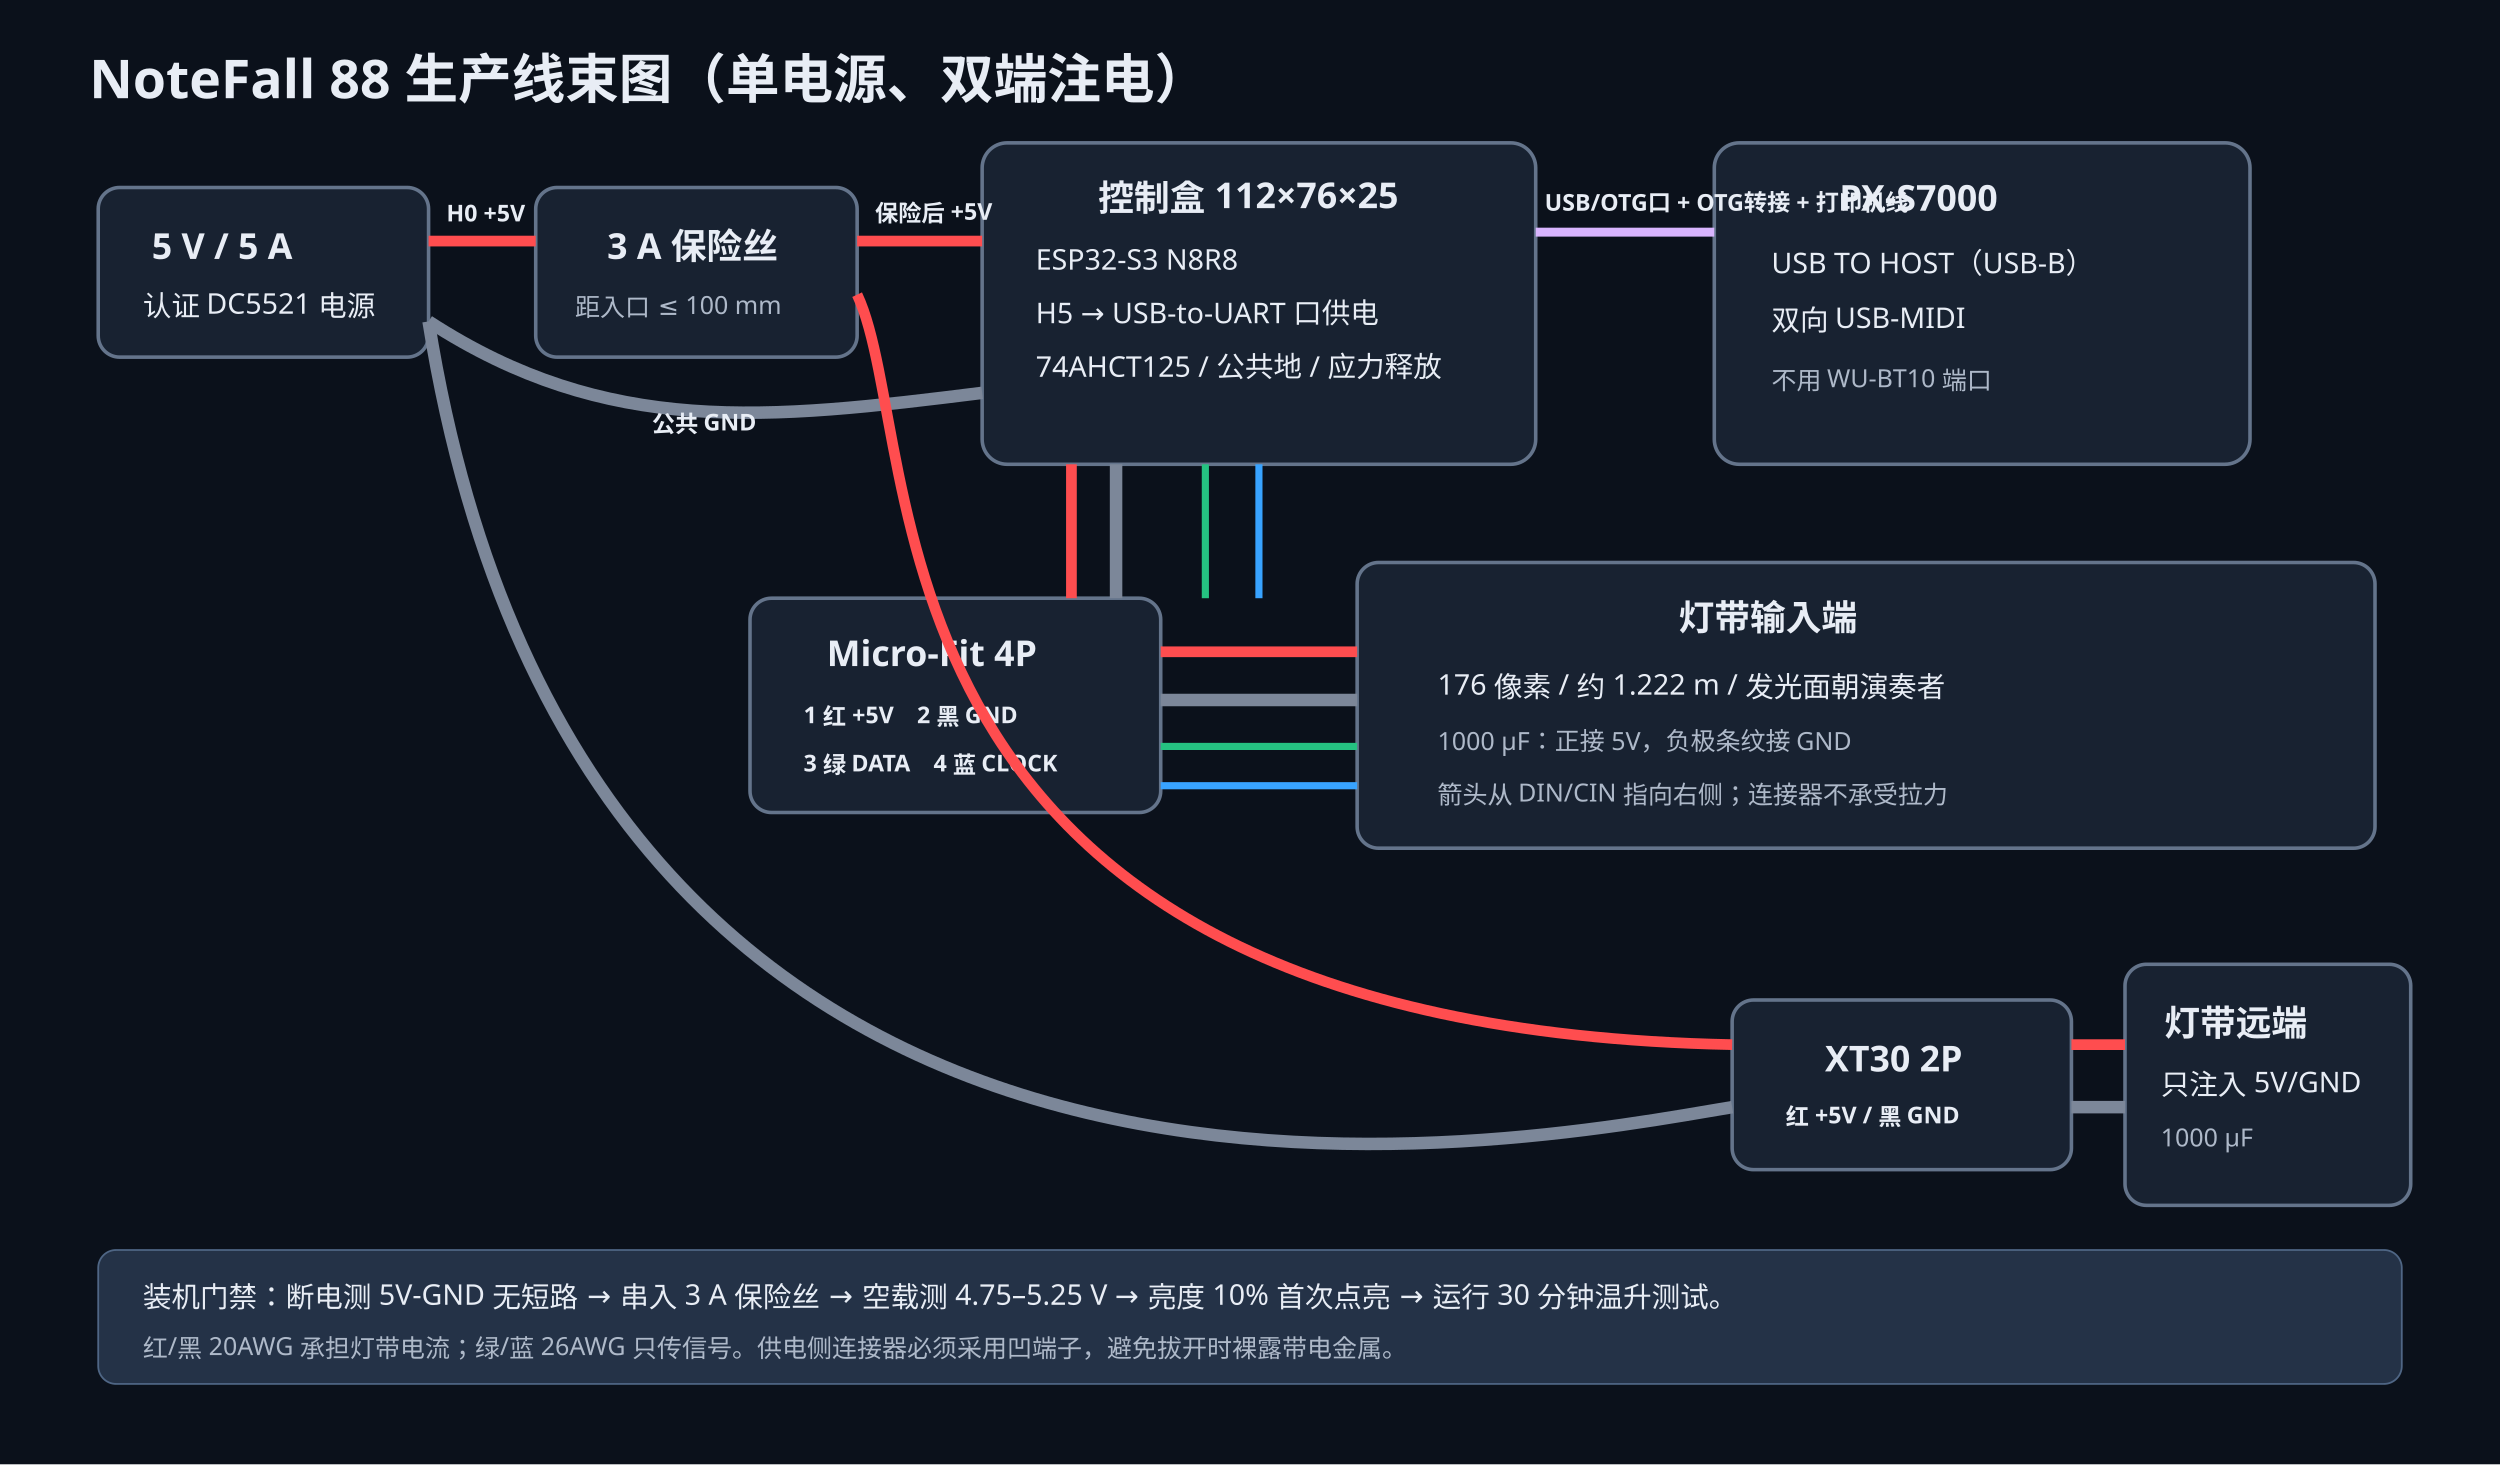
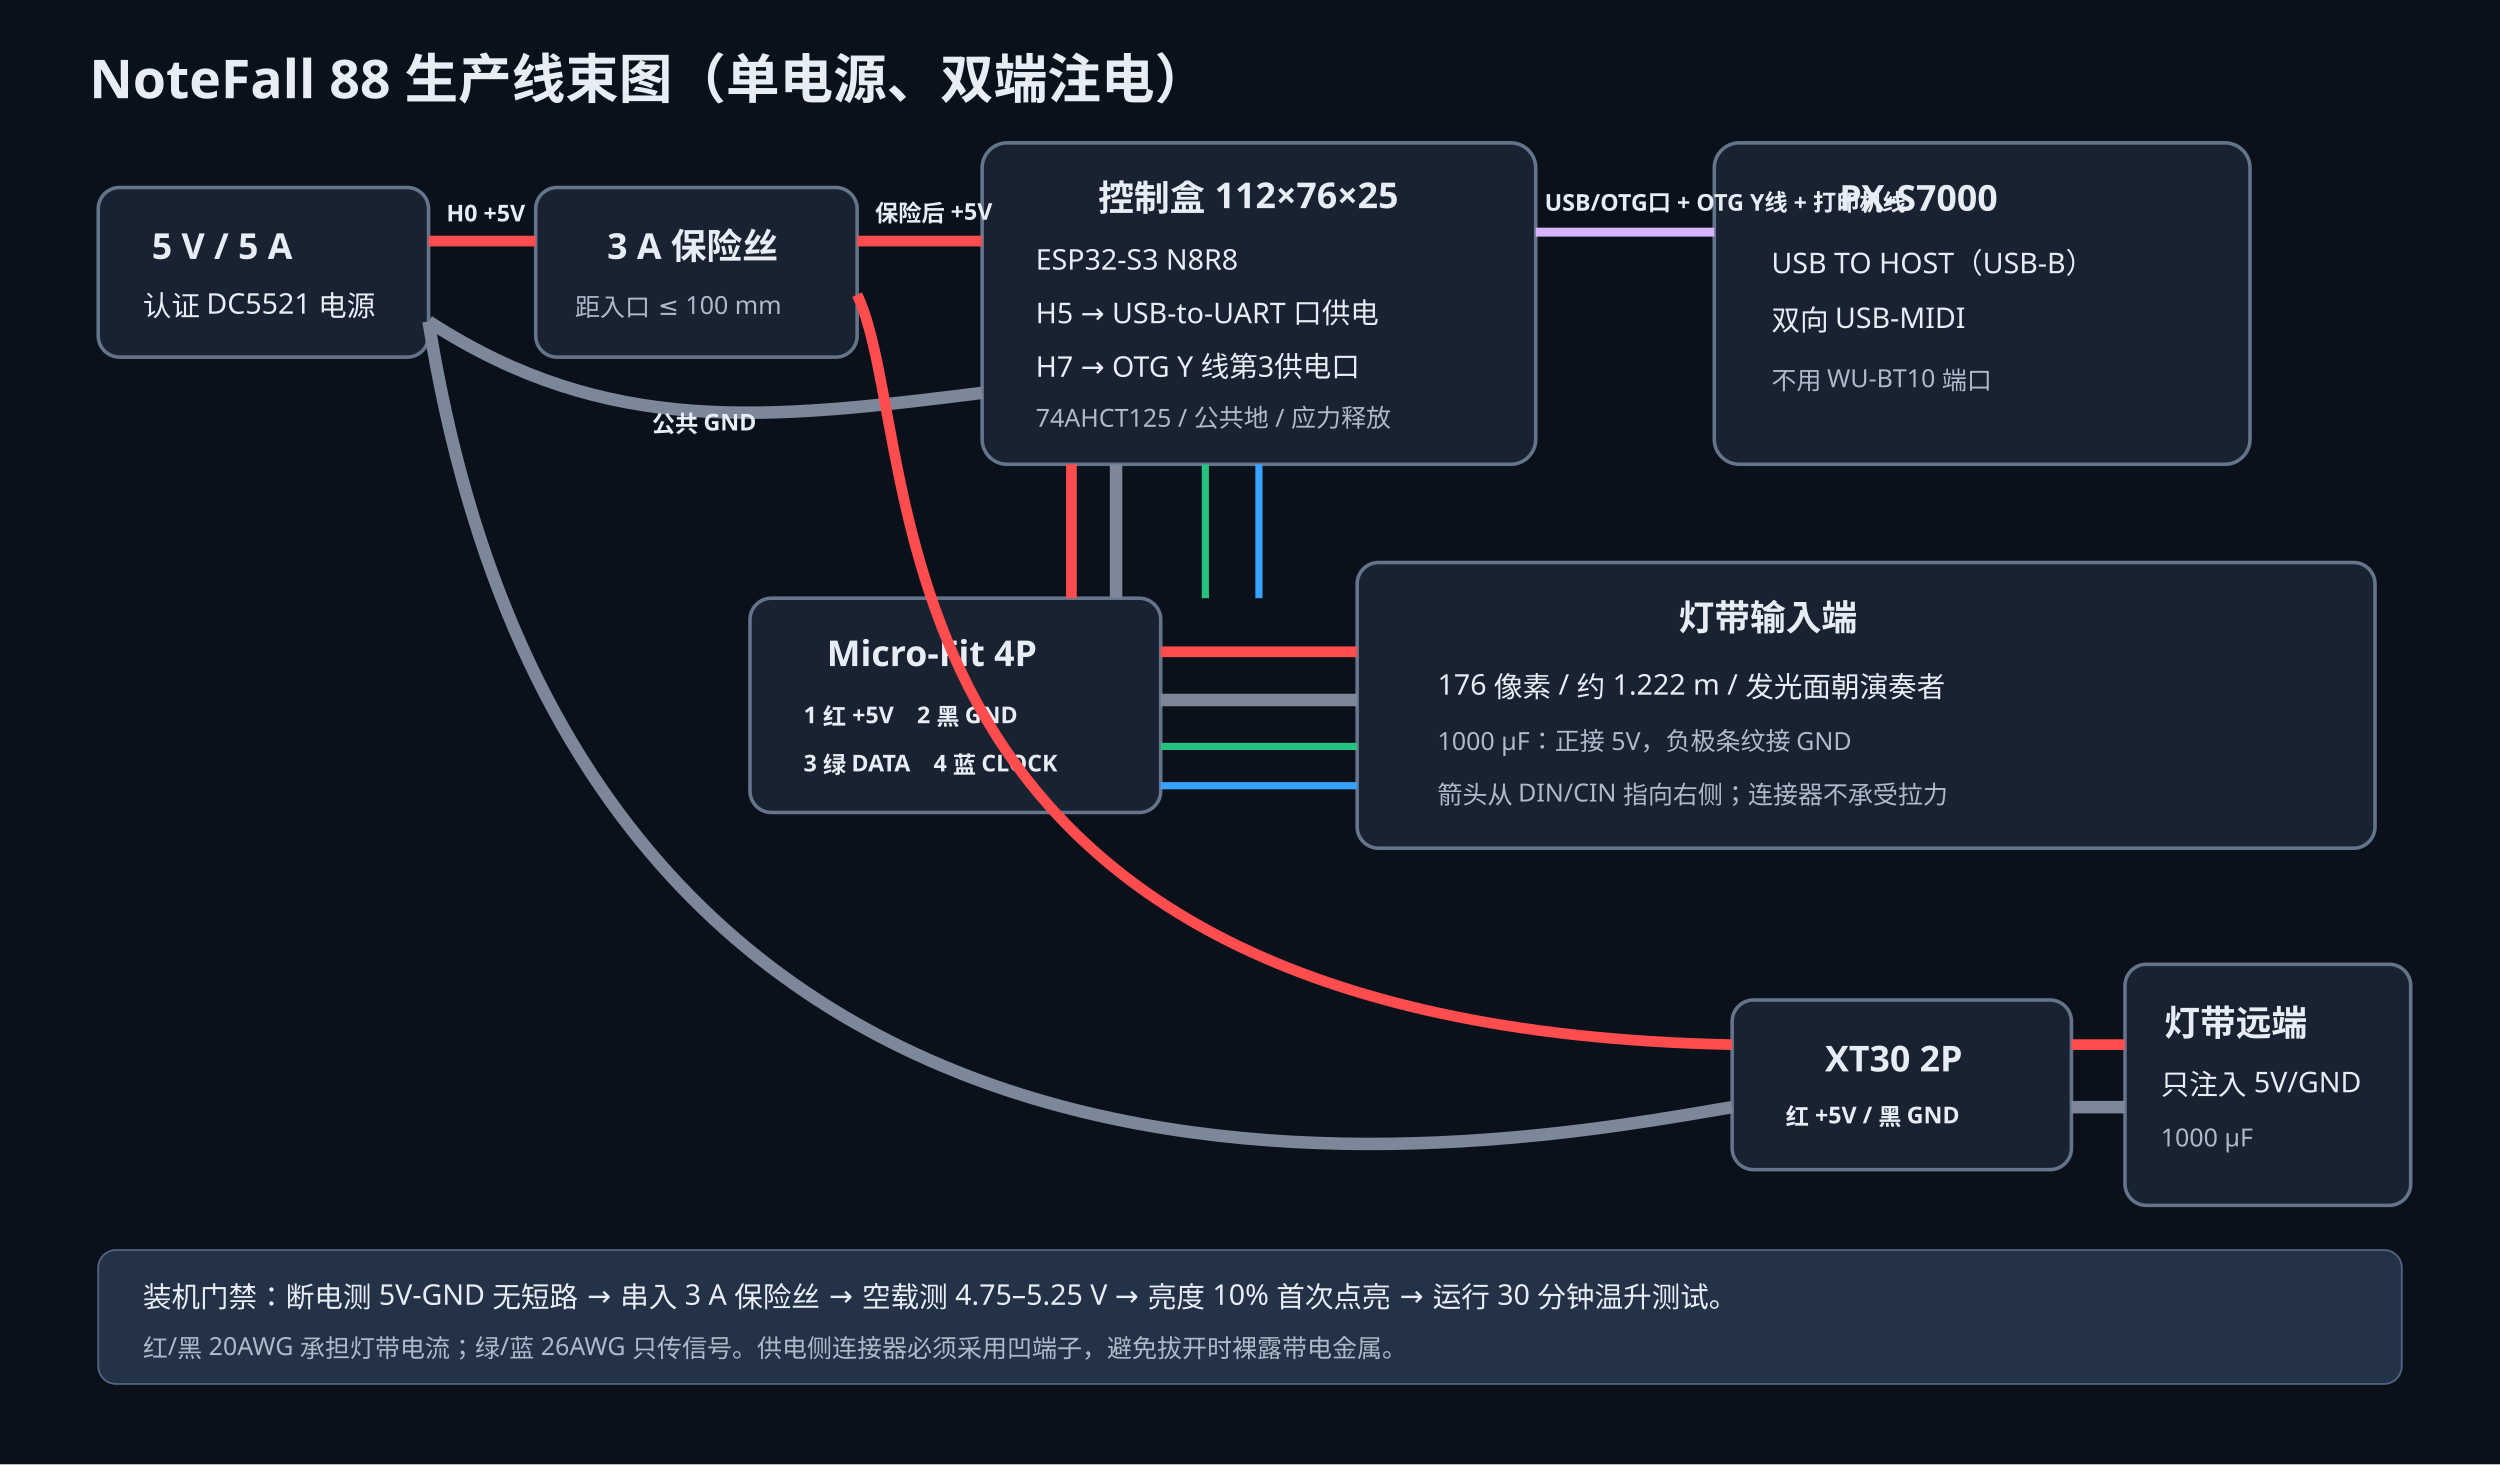
<svg xmlns="http://www.w3.org/2000/svg" width="1400" height="820" viewBox="0 0 1400 820">
  <style>
    text{font-family:"Microsoft YaHei",sans-serif;fill:#e8edf5}.title{font-size:30px;font-weight:700}.h{font-size:20px;font-weight:700}.t{font-size:16px}.s{font-size:14px;fill:#aeb9c9}.box{fill:#182231;stroke:#64748b;stroke-width:2}.power{stroke:#ff4d4f;stroke-width:6;fill:none}.gnd{stroke:#7c8799;stroke-width:7;fill:none}.data{stroke:#25c281;stroke-width:4;fill:none}.clock{stroke:#38a3ff;stroke-width:4;fill:none}.usb{stroke:#d8b4fe;stroke-width:5;fill:none}.note{fill:#243247;stroke:#4f6685;stroke-width:1}.pin{font-size:13px;font-weight:700}
  </style>
  <rect width="1400" height="820" fill="#0b111b" />
  <text x="50" y="55" class="title">NoteFall 88 生产线束图（单电源、双端注电）</text>
  <rect x="55" y="105" width="185" height="95" rx="12" class="box" />
  <text x="85" y="145" class="h">5 V / 5 A</text>
  <text x="80" y="177" class="t">认证 DC5521 电源</text>
  <rect x="300" y="105" width="180" height="95" rx="12" class="box" />
  <text x="340" y="145" class="h">3 A 保险丝</text>
  <text x="322" y="177" class="s">距入口 ≤ 100 mm</text>
  <rect x="550" y="80" width="310" height="180" rx="14" class="box" />
  <text x="615" y="118" class="h">控制盒 112×76×25</text>
  <text x="580" y="151" class="t">ESP32-S3 N8R8</text>
  <text x="580" y="181" class="t">H5 → USB-to-UART 口供电</text>
-   <text x="580" y="211" class="t">74AHCT125 / 公共地 / 应力释放</text>
+   <text x="580" y="211" class="t">H7 → OTG Y 线第3供电口</text>
+   <text x="580" y="239" class="s">74AHCT125 / 公共地 / 应力释放</text>
  <rect x="960" y="80" width="300" height="180" rx="14" class="box" />
  <text x="1030" y="118" class="h">PX-S7000</text>
  <text x="992" y="153" class="t">USB TO HOST（USB-B）</text>
  <text x="992" y="185" class="t">双向 USB-MIDI</text>
  <text x="992" y="218" class="s">不用 WU-BT10 端口</text>
  <path d="M240 135 H300" class="power" />
  <text x="250" y="124" class="pin">H0 +5V</text>
  <path d="M480 135 H550" class="power" />
  <text x="490" y="124" class="pin">保险后 +5V</text>
  <path d="M240 180 C340 245 430 235 550 220" class="gnd" />
  <text x="365" y="242" class="pin">公共 GND</text>
  <path d="M860 130 H960" class="usb" />
-   <text x="865" y="118" class="pin">USB/OTG口 + OTG转接 + 打印机线</text>
+   <text x="865" y="118" class="pin">USB/OTG口 + OTG Y线 + 打印机线</text>
  <rect x="420" y="335" width="230" height="120" rx="12" class="box" />
  <text x="463" y="373" class="h">Micro-Fit 4P</text>
  <text x="450" y="405" class="pin">1 红 +5V　2 黑 GND</text>
  <text x="450" y="432" class="pin">3 绿 DATA　4 蓝 CLOCK</text>
  <rect x="760" y="315" width="570" height="160" rx="12" class="box" />
  <text x="940" y="353" class="h">灯带输入端</text>
  <text x="805" y="389" class="t">176 像素 / 约 1.222 m / 发光面朝演奏者</text>
  <text x="805" y="420" class="s">1000 µF：正接 5V，负极条纹接 GND</text>
  <text x="805" y="450" class="s">箭头从 DIN/CIN 指向右侧；连接器不承受拉力</text>
  <path d="M650 365 H760" class="power" />
  <path d="M650 392 H760" class="gnd" />
  <path d="M650 418 H760" class="data" />
  <path d="M650 440 H760" class="clock" />
  <path d="M600 260 V335" class="power" />
  <path d="M625 260 V335" class="gnd" />
  <path d="M675 260 V335" class="data" />
  <path d="M705 260 V335" class="clock" />
  <rect x="970" y="560" width="190" height="95" rx="12" class="box" />
  <text x="1022" y="600" class="h">XT30 2P</text>
  <text x="1000" y="630" class="pin">红 +5V / 黑 GND</text>
  <rect x="1190" y="540" width="160" height="135" rx="12" class="box" />
  <text x="1212" y="580" class="h">灯带远端</text>
  <text x="1210" y="613" class="t">只注入 5V/GND</text>
  <text x="1210" y="642" class="s">1000 µF</text>
  <path d="M480 165 C520 250 470 575 970 585" class="power" />
  <path d="M240 180 C330 745 850 640 970 620" class="gnd" />
  <path d="M1160 585 H1190" class="power" />
  <path d="M1160 620 H1190" class="gnd" />
  <rect x="55" y="700" width="1290" height="75" rx="10" class="note" />
  <text x="80" y="732" class="t">装机门禁：断电测 5V-GND 无短路 → 串入 3 A 保险丝 → 空载测 4.75–5.25 V → 亮度 10% 首次点亮 → 运行 30 分钟温升测试。</text>
  <text x="80" y="760" class="s">红/黑 20AWG 承担灯带电流；绿/蓝 26AWG 只传信号。供电侧连接器必须采用凹端子，避免拔开时裸露带电金属。</text>
</svg>
